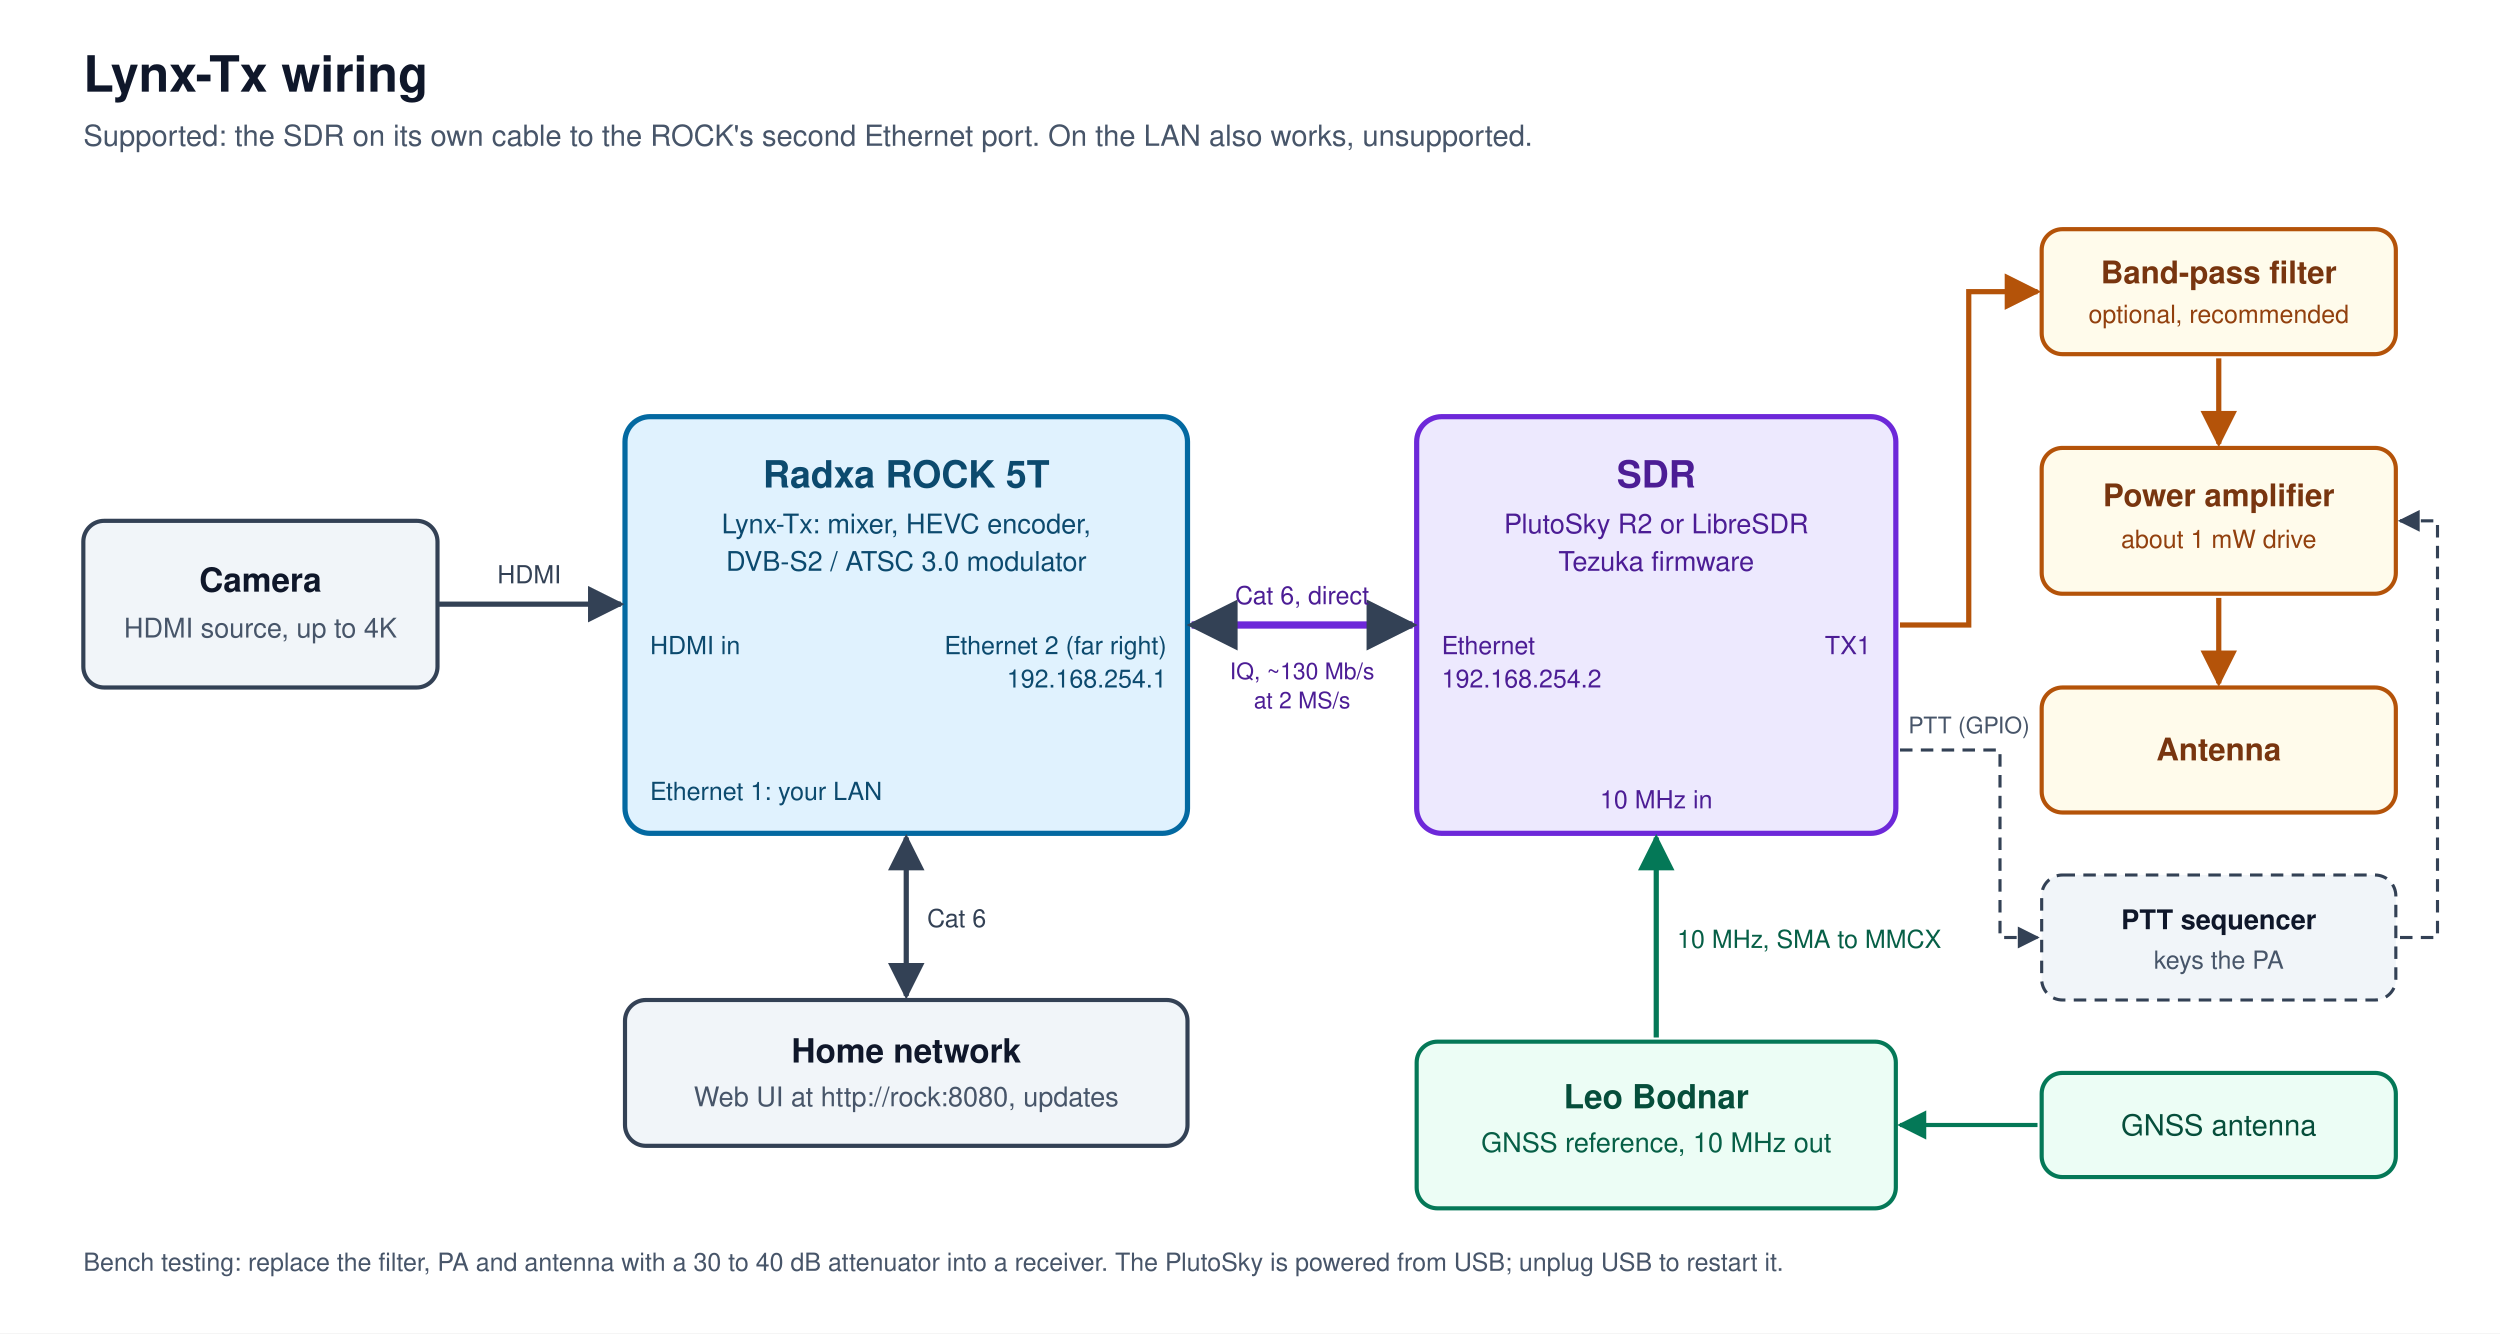
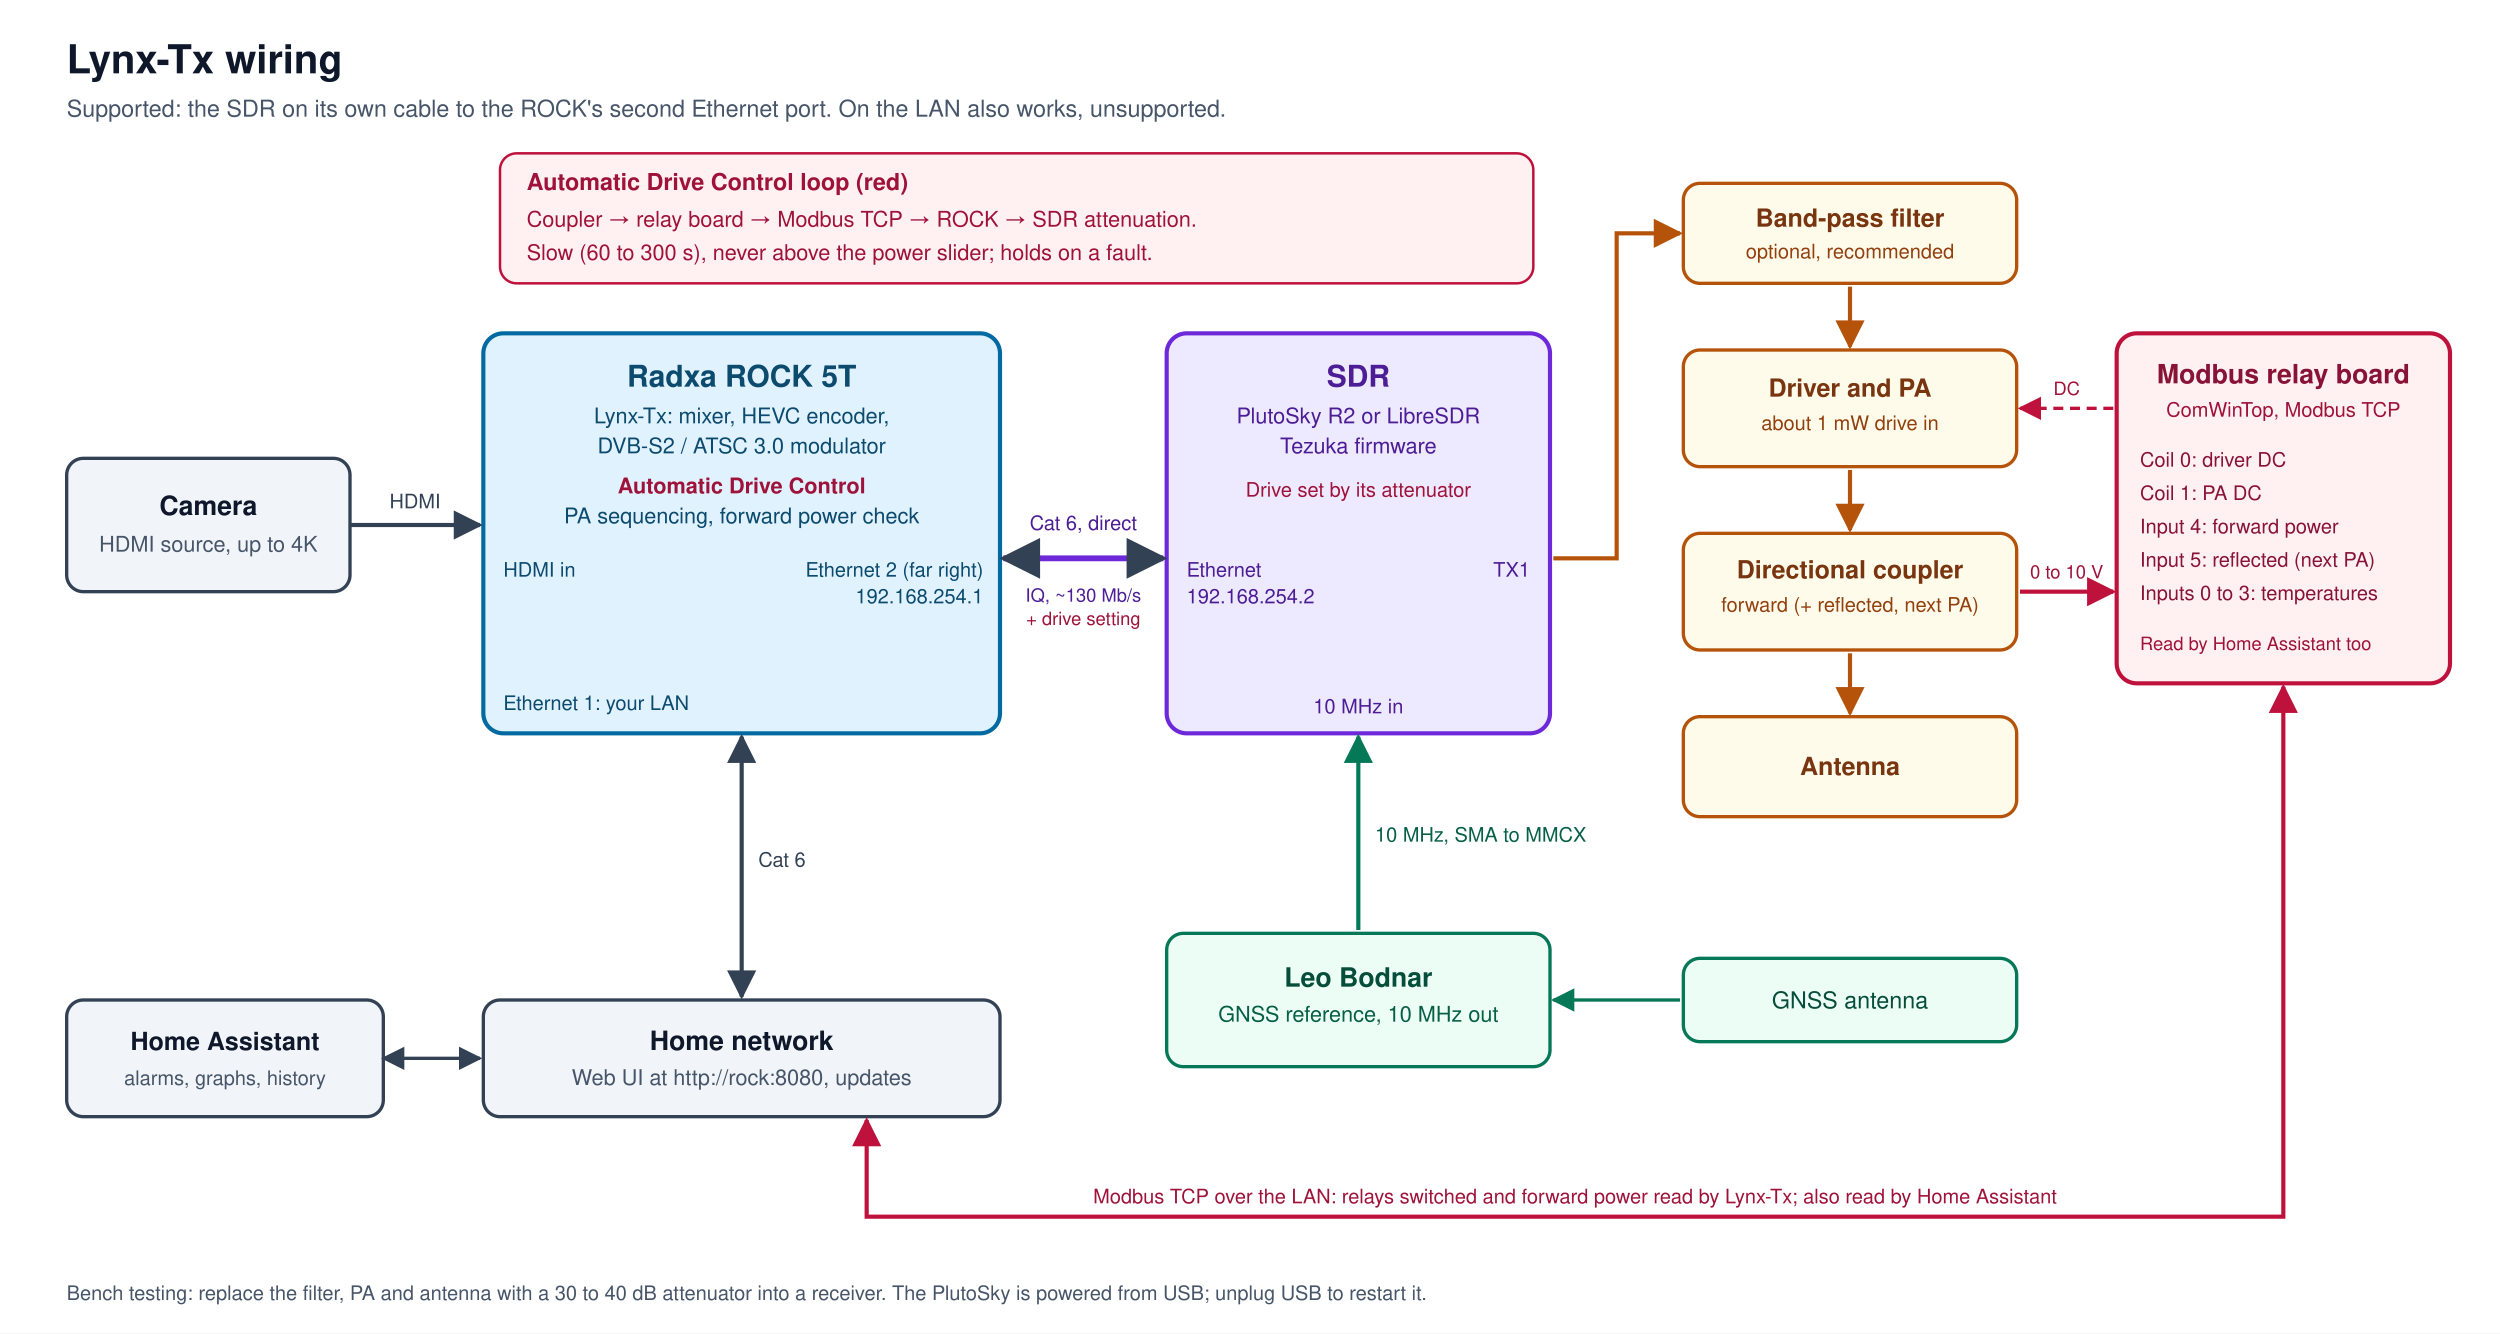
- <svg xmlns="http://www.w3.org/2000/svg" viewBox="0 0 1200 640" width="1200" height="640" font-family="Helvetica, Arial, sans-serif">
+ <svg xmlns="http://www.w3.org/2000/svg" viewBox="0 0 1500 800" width="1500" height="800" font-family="Helvetica, Arial, sans-serif">
  <defs>
    <marker id="arr" viewBox="0 0 10 10" refX="9" refY="5" markerWidth="7" markerHeight="7" orient="auto-start-reverse">
      <path d="M0,0 L10,5 L0,10 z" fill="#334155" />
    </marker>
    <marker id="arrRF" viewBox="0 0 10 10" refX="9" refY="5" markerWidth="7" markerHeight="7" orient="auto-start-reverse">
      <path d="M0,0 L10,5 L0,10 z" fill="#b45309" />
    </marker>
    <marker id="arrRef" viewBox="0 0 10 10" refX="9" refY="5" markerWidth="7" markerHeight="7" orient="auto-start-reverse">
      <path d="M0,0 L10,5 L0,10 z" fill="#047857" />
    </marker>
+     <marker id="arrADC" viewBox="0 0 10 10" refX="9" refY="5" markerWidth="7" markerHeight="7" orient="auto-start-reverse">
+       <path d="M0,0 L10,5 L0,10 z" fill="#be123c" />
+     </marker>
  </defs>
-   <rect width="1200" height="640" fill="#ffffff" />
+   <rect width="1500" height="800" fill="#ffffff" />
  <text x="40" y="44" font-size="24" font-weight="700" fill="#0f172a">Lynx-Tx wiring</text>
  <text x="40" y="70" font-size="14" fill="#475569">Supported: the SDR on its own cable to the ROCK's second Ethernet port. On the LAN also works, unsupported.</text>
-   <rect x="40" y="250" width="170" height="80" rx="10" fill="#f1f5f9" stroke="#334155" stroke-width="2" />
-   <text x="125" y="284" font-size="16" font-weight="700" text-anchor="middle" fill="#0f172a">Camera</text>
-   <text x="125" y="306" font-size="13" text-anchor="middle" fill="#475569">HDMI source, up to 4K</text>
-   <rect x="300" y="200" width="270" height="200" rx="12" fill="#e0f2fe" stroke="#0369a1" stroke-width="2.5" />
-   <text x="435" y="234" font-size="18" font-weight="700" text-anchor="middle" fill="#0c4a6e">Radxa ROCK 5T</text>
-   <text x="435" y="256" font-size="13" text-anchor="middle" fill="#0c4a6e">Lynx-Tx: mixer, HEVC encoder,</text>
-   <text x="435" y="274" font-size="13" text-anchor="middle" fill="#0c4a6e">DVB-S2 / ATSC 3.0 modulator</text>
-   <text x="312" y="314" font-size="12" fill="#0c4a6e">HDMI in</text>
-   <text x="560" y="314" font-size="12" text-anchor="end" fill="#0c4a6e">Ethernet 2 (far right)</text>
-   <text x="560" y="330" font-size="12" text-anchor="end" fill="#0c4a6e">192.168.254.1</text>
-   <text x="312" y="384" font-size="12" fill="#0c4a6e">Ethernet 1: your LAN</text>
-   <rect x="300" y="480" width="270" height="70" rx="10" fill="#f1f5f9" stroke="#334155" stroke-width="2" />
-   <text x="435" y="510" font-size="16" font-weight="700" text-anchor="middle" fill="#0f172a">Home network</text>
-   <text x="435" y="531" font-size="13" text-anchor="middle" fill="#475569">Web UI at http://rock:8080, updates</text>
-   <rect x="680" y="200" width="230" height="200" rx="12" fill="#ede9fe" stroke="#6d28d9" stroke-width="2.5" />
-   <text x="795" y="234" font-size="18" font-weight="700" text-anchor="middle" fill="#4c1d95">SDR</text>
-   <text x="795" y="256" font-size="13" text-anchor="middle" fill="#4c1d95">PlutoSky R2 or LibreSDR</text>
-   <text x="795" y="274" font-size="13" text-anchor="middle" fill="#4c1d95">Tezuka firmware</text>
-   <text x="692" y="314" font-size="12" fill="#4c1d95">Ethernet</text>
-   <text x="692" y="330" font-size="12" fill="#4c1d95">192.168.254.2</text>
-   <text x="898" y="314" font-size="12" text-anchor="end" fill="#4c1d95">TX1</text>
-   <text x="795" y="388" font-size="12" text-anchor="middle" fill="#4c1d95">10 MHz in</text>
-   <rect x="680" y="500" width="230" height="80" rx="10" fill="#ecfdf5" stroke="#047857" stroke-width="2" />
-   <text x="795" y="532" font-size="16" font-weight="700" text-anchor="middle" fill="#064e3b">Leo Bodnar</text>
-   <text x="795" y="553" font-size="13" text-anchor="middle" fill="#065f46">GNSS reference, 10 MHz out</text>
-   <rect x="980" y="515" width="170" height="50" rx="10" fill="#ecfdf5" stroke="#047857" stroke-width="2" />
-   <text x="1065" y="545" font-size="14" text-anchor="middle" fill="#064e3b">GNSS antenna</text>
-   <rect x="980" y="110" width="170" height="60" rx="10" fill="#fffbeb" stroke="#b45309" stroke-width="2" />
-   <text x="1065" y="136" font-size="15" font-weight="700" text-anchor="middle" fill="#78350f">Band-pass filter</text>
-   <text x="1065" y="155" font-size="12" text-anchor="middle" fill="#92400e">optional, recommended</text>
-   <rect x="980" y="215" width="170" height="70" rx="10" fill="#fffbeb" stroke="#b45309" stroke-width="2" />
-   <text x="1065" y="243" font-size="15" font-weight="700" text-anchor="middle" fill="#78350f">Power amplifier</text>
-   <text x="1065" y="263" font-size="12" text-anchor="middle" fill="#92400e">about 1 mW drive</text>
-   <rect x="980" y="330" width="170" height="60" rx="10" fill="#fffbeb" stroke="#b45309" stroke-width="2" />
-   <text x="1065" y="365" font-size="15" font-weight="700" text-anchor="middle" fill="#78350f">Antenna</text>
-   <rect x="980" y="420" width="170" height="60" rx="10" fill="#f1f5f9" stroke="#334155" stroke-width="1.5" stroke-dasharray="6 4" />
-   <text x="1065" y="446" font-size="13" font-weight="700" text-anchor="middle" fill="#0f172a">PTT sequencer</text>
-   <text x="1065" y="465" font-size="12" text-anchor="middle" fill="#475569">keys the PA</text>
-   <line x1="210" y1="290" x2="298" y2="290" stroke="#334155" stroke-width="2.5" marker-end="url(#arr)" />
-   <text x="254" y="280" font-size="12" text-anchor="middle" fill="#334155">HDMI</text>
-   <line x1="435" y1="402" x2="435" y2="478" stroke="#334155" stroke-width="2.5" marker-start="url(#arr)" marker-end="url(#arr)" />
-   <text x="445" y="445" font-size="12" fill="#334155">Cat 6</text>
-   <line x1="572" y1="300" x2="678" y2="300" stroke="#6d28d9" stroke-width="3.5" marker-start="url(#arr)" marker-end="url(#arr)" />
-   <text x="625" y="290" font-size="12" text-anchor="middle" fill="#4c1d95">Cat 6, direct</text>
-   <text x="625" y="326" font-size="11" text-anchor="middle" fill="#4c1d95">IQ, ~130 Mb/s</text>
-   <text x="625" y="340" font-size="11" text-anchor="middle" fill="#4c1d95">at 2 MS/s</text>
-   <line x1="978" y1="540" x2="912" y2="540" stroke="#047857" stroke-width="2" marker-end="url(#arrRef)" />
-   <line x1="795" y1="498" x2="795" y2="402" stroke="#047857" stroke-width="2.5" marker-end="url(#arrRef)" />
-   <text x="805" y="455" font-size="12" fill="#065f46">10 MHz, SMA to MMCX</text>
-   <path d="M912,300 L945,300 L945,140 L978,140" fill="none" stroke="#b45309" stroke-width="2.5" marker-end="url(#arrRF)" />
-   <line x1="1065" y1="172" x2="1065" y2="213" stroke="#b45309" stroke-width="2.5" marker-end="url(#arrRF)" />
-   <line x1="1065" y1="287" x2="1065" y2="328" stroke="#b45309" stroke-width="2.5" marker-end="url(#arrRF)" />
-   <path d="M912,360 L960,360 L960,450 L978,450" fill="none" stroke="#334155" stroke-width="1.5" stroke-dasharray="6 4" marker-end="url(#arr)" />
-   <text x="916" y="352" font-size="11" fill="#475569">PTT (GPIO)</text>
-   <path d="M1152,450 L1170,450 L1170,250 L1152,250" fill="none" stroke="#334155" stroke-width="1.5" stroke-dasharray="6 4" marker-end="url(#arr)" />
-   <text x="40" y="610" font-size="12" fill="#475569">Bench testing: replace the filter, PA and antenna with a 30 to 40 dB attenuator into a receiver. The PlutoSky is powered from USB; unplug USB to restart it.</text>
+   <rect x="300" y="92" width="620" height="78" rx="10" fill="#fff1f2" stroke="#be123c" stroke-width="1.5" />
+   <text x="316" y="114" font-size="14" font-weight="700" fill="#9f1239">Automatic Drive Control loop (red)</text>
+   <text x="316" y="136" font-size="13" fill="#9f1239">Coupler → relay board → Modbus TCP → ROCK → SDR attenuation.</text>
+   <text x="316" y="156" font-size="13" fill="#9f1239">Slow (60 to 300 s), never above the power slider; holds on a fault.</text>
+   <rect x="40" y="275" width="170" height="80" rx="10" fill="#f1f5f9" stroke="#334155" stroke-width="2" />
+   <text x="125" y="309" font-size="16" font-weight="700" text-anchor="middle" fill="#0f172a">Camera</text>
+   <text x="125" y="331" font-size="13" text-anchor="middle" fill="#475569">HDMI source, up to 4K</text>
+   <rect x="290" y="200" width="310" height="240" rx="12" fill="#e0f2fe" stroke="#0369a1" stroke-width="2.5" />
+   <text x="445" y="232" font-size="18" font-weight="700" text-anchor="middle" fill="#0c4a6e">Radxa ROCK 5T</text>
+   <text x="445" y="254" font-size="13" text-anchor="middle" fill="#0c4a6e">Lynx-Tx: mixer, HEVC encoder,</text>
+   <text x="445" y="272" font-size="13" text-anchor="middle" fill="#0c4a6e">DVB-S2 / ATSC 3.0 modulator</text>
+   <text x="445" y="296" font-size="13" font-weight="700" text-anchor="middle" fill="#9f1239">Automatic Drive Control</text>
+   <text x="445" y="314" font-size="13" text-anchor="middle" fill="#0c4a6e">PA sequencing, forward power check</text>
+   <text x="302" y="346" font-size="12" fill="#0c4a6e">HDMI in</text>
+   <text x="590" y="346" font-size="12" text-anchor="end" fill="#0c4a6e">Ethernet 2 (far right)</text>
+   <text x="590" y="362" font-size="12" text-anchor="end" fill="#0c4a6e">192.168.254.1</text>
+   <text x="302" y="426" font-size="12" fill="#0c4a6e">Ethernet 1: your LAN</text>
+   <rect x="700" y="200" width="230" height="240" rx="12" fill="#ede9fe" stroke="#6d28d9" stroke-width="2.5" />
+   <text x="815" y="232" font-size="18" font-weight="700" text-anchor="middle" fill="#4c1d95">SDR</text>
+   <text x="815" y="254" font-size="13" text-anchor="middle" fill="#4c1d95">PlutoSky R2 or LibreSDR</text>
+   <text x="815" y="272" font-size="13" text-anchor="middle" fill="#4c1d95">Tezuka firmware</text>
+   <text x="815" y="298" font-size="12" text-anchor="middle" fill="#9f1239">Drive set by its attenuator</text>
+   <text x="712" y="346" font-size="12" fill="#4c1d95">Ethernet</text>
+   <text x="712" y="362" font-size="12" fill="#4c1d95">192.168.254.2</text>
+   <text x="918" y="346" font-size="12" text-anchor="end" fill="#4c1d95">TX1</text>
+   <text x="815" y="428" font-size="12" text-anchor="middle" fill="#4c1d95">10 MHz in</text>
+   <rect x="1010" y="110" width="200" height="60" rx="10" fill="#fffbeb" stroke="#b45309" stroke-width="2" />
+   <text x="1110" y="136" font-size="15" font-weight="700" text-anchor="middle" fill="#78350f">Band-pass filter</text>
+   <text x="1110" y="155" font-size="12" text-anchor="middle" fill="#92400e">optional, recommended</text>
+   <rect x="1010" y="210" width="200" height="70" rx="10" fill="#fffbeb" stroke="#b45309" stroke-width="2" />
+   <text x="1110" y="238" font-size="15" font-weight="700" text-anchor="middle" fill="#78350f">Driver and PA</text>
+   <text x="1110" y="258" font-size="12" text-anchor="middle" fill="#92400e">about 1 mW drive in</text>
+   <rect x="1010" y="320" width="200" height="70" rx="10" fill="#fffbeb" stroke="#b45309" stroke-width="2" />
+   <text x="1110" y="347" font-size="15" font-weight="700" text-anchor="middle" fill="#78350f">Directional coupler</text>
+   <text x="1110" y="367" font-size="12" text-anchor="middle" fill="#92400e">forward (+ reflected, next PA)</text>
+   <rect x="1010" y="430" width="200" height="60" rx="10" fill="#fffbeb" stroke="#b45309" stroke-width="2" />
+   <text x="1110" y="465" font-size="15" font-weight="700" text-anchor="middle" fill="#78350f">Antenna</text>
+   <rect x="1270" y="200" width="200" height="210" rx="12" fill="#fff1f2" stroke="#be123c" stroke-width="2.5" />
+   <text x="1370" y="230" font-size="16" font-weight="700" text-anchor="middle" fill="#881337">Modbus relay board</text>
+   <text x="1370" y="250" font-size="12" text-anchor="middle" fill="#9f1239">ComWinTop, Modbus TCP</text>
+   <text x="1284" y="280" font-size="12" fill="#881337">Coil 0: driver DC</text>
+   <text x="1284" y="300" font-size="12" fill="#881337">Coil 1: PA DC</text>
+   <text x="1284" y="320" font-size="12" fill="#881337">Input 4: forward power</text>
+   <text x="1284" y="340" font-size="12" fill="#881337">Input 5: reflected (next PA)</text>
+   <text x="1284" y="360" font-size="12" fill="#881337">Inputs 0 to 3: temperatures</text>
+   <text x="1284" y="390" font-size="11" fill="#9f1239">Read by Home Assistant too</text>
+   <rect x="290" y="600" width="310" height="70" rx="10" fill="#f1f5f9" stroke="#334155" stroke-width="2" />
+   <text x="445" y="630" font-size="16" font-weight="700" text-anchor="middle" fill="#0f172a">Home network</text>
+   <text x="445" y="651" font-size="13" text-anchor="middle" fill="#475569">Web UI at http://rock:8080, updates</text>
+   <rect x="40" y="600" width="190" height="70" rx="10" fill="#f1f5f9" stroke="#334155" stroke-width="2" />
+   <text x="135" y="630" font-size="15" font-weight="700" text-anchor="middle" fill="#0f172a">Home Assistant</text>
+   <text x="135" y="651" font-size="12" text-anchor="middle" fill="#475569">alarms, graphs, history</text>
+   <rect x="700" y="560" width="230" height="80" rx="10" fill="#ecfdf5" stroke="#047857" stroke-width="2" />
+   <text x="815" y="592" font-size="16" font-weight="700" text-anchor="middle" fill="#064e3b">Leo Bodnar</text>
+   <text x="815" y="613" font-size="13" text-anchor="middle" fill="#065f46">GNSS reference, 10 MHz out</text>
+   <rect x="1010" y="575" width="200" height="50" rx="10" fill="#ecfdf5" stroke="#047857" stroke-width="2" />
+   <text x="1110" y="605" font-size="14" text-anchor="middle" fill="#064e3b">GNSS antenna</text>
+   <line x1="210" y1="315" x2="288" y2="315" stroke="#334155" stroke-width="2.5" marker-end="url(#arr)" />
+   <text x="249" y="305" font-size="12" text-anchor="middle" fill="#334155">HDMI</text>
+   <line x1="445" y1="442" x2="445" y2="598" stroke="#334155" stroke-width="2.5" marker-start="url(#arr)" marker-end="url(#arr)" />
+   <text x="455" y="520" font-size="12" fill="#334155">Cat 6</text>
+   <line x1="230" y1="635" x2="288" y2="635" stroke="#334155" stroke-width="2" marker-start="url(#arr)" marker-end="url(#arr)" />
+   <line x1="602" y1="335" x2="698" y2="335" stroke="#6d28d9" stroke-width="3.5" marker-start="url(#arr)" marker-end="url(#arr)" />
+   <text x="650" y="318" font-size="12" text-anchor="middle" fill="#4c1d95">Cat 6, direct</text>
+   <text x="650" y="361" font-size="11" text-anchor="middle" fill="#4c1d95">IQ, ~130 Mb/s</text>
+   <text x="650" y="375" font-size="11" text-anchor="middle" fill="#9f1239">+ drive setting</text>
+   <line x1="1008" y1="600" x2="932" y2="600" stroke="#047857" stroke-width="2" marker-end="url(#arrRef)" />
+   <line x1="815" y1="558" x2="815" y2="442" stroke="#047857" stroke-width="2.5" marker-end="url(#arrRef)" />
+   <text x="825" y="505" font-size="12" fill="#065f46">10 MHz, SMA to MMCX</text>
+   <path d="M932,335 L970,335 L970,140 L1008,140" fill="none" stroke="#b45309" stroke-width="2.5" marker-end="url(#arrRF)" />
+   <line x1="1110" y1="172" x2="1110" y2="208" stroke="#b45309" stroke-width="2.5" marker-end="url(#arrRF)" />
+   <line x1="1110" y1="282" x2="1110" y2="318" stroke="#b45309" stroke-width="2.5" marker-end="url(#arrRF)" />
+   <line x1="1110" y1="392" x2="1110" y2="428" stroke="#b45309" stroke-width="2.5" marker-end="url(#arrRF)" />
+   <line x1="1268" y1="245" x2="1212" y2="245" stroke="#be123c" stroke-width="2" stroke-dasharray="6 4" marker-end="url(#arrADC)" />
+   <text x="1240" y="237" font-size="11" text-anchor="middle" fill="#9f1239">DC</text>
+   <line x1="1212" y1="355" x2="1268" y2="355" stroke="#be123c" stroke-width="2.5" marker-end="url(#arrADC)" />
+   <text x="1240" y="347" font-size="11" text-anchor="middle" fill="#9f1239">0 to 10 V</text>
+   <path d="M1370,412 L1370,730 L520,730 L520,672" fill="none" stroke="#be123c" stroke-width="2.5" marker-start="url(#arrADC)" marker-end="url(#arrADC)" />
+   <text x="945" y="722" font-size="12" text-anchor="middle" fill="#9f1239">Modbus TCP over the LAN: relays switched and forward power read by Lynx-Tx; also read by Home Assistant</text>
+   <text x="40" y="780" font-size="12" fill="#475569">Bench testing: replace the filter, PA and antenna with a 30 to 40 dB attenuator into a receiver. The PlutoSky is powered from USB; unplug USB to restart it.</text>
</svg>
